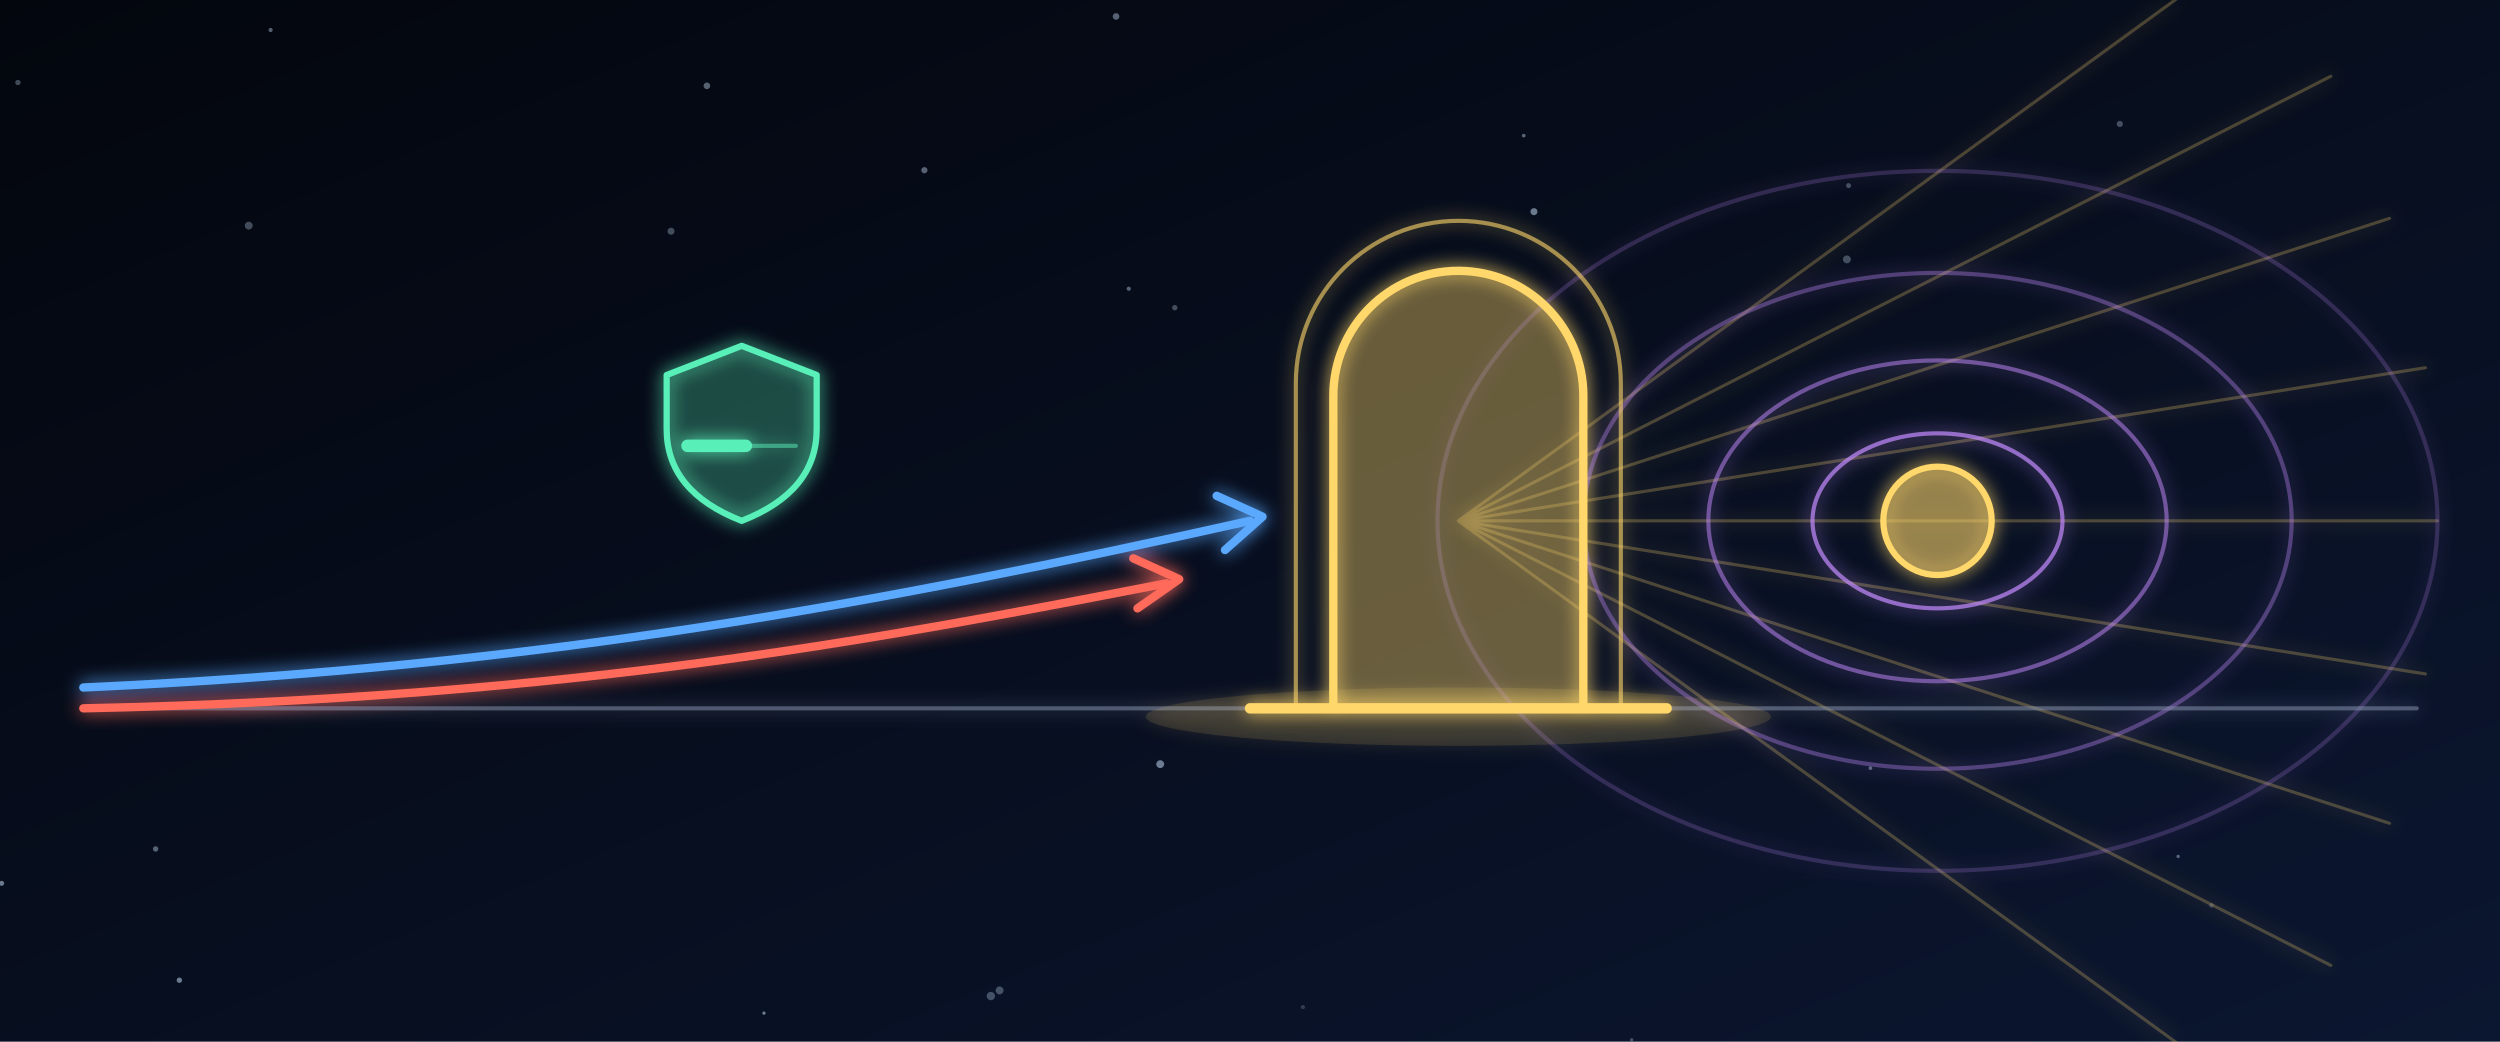
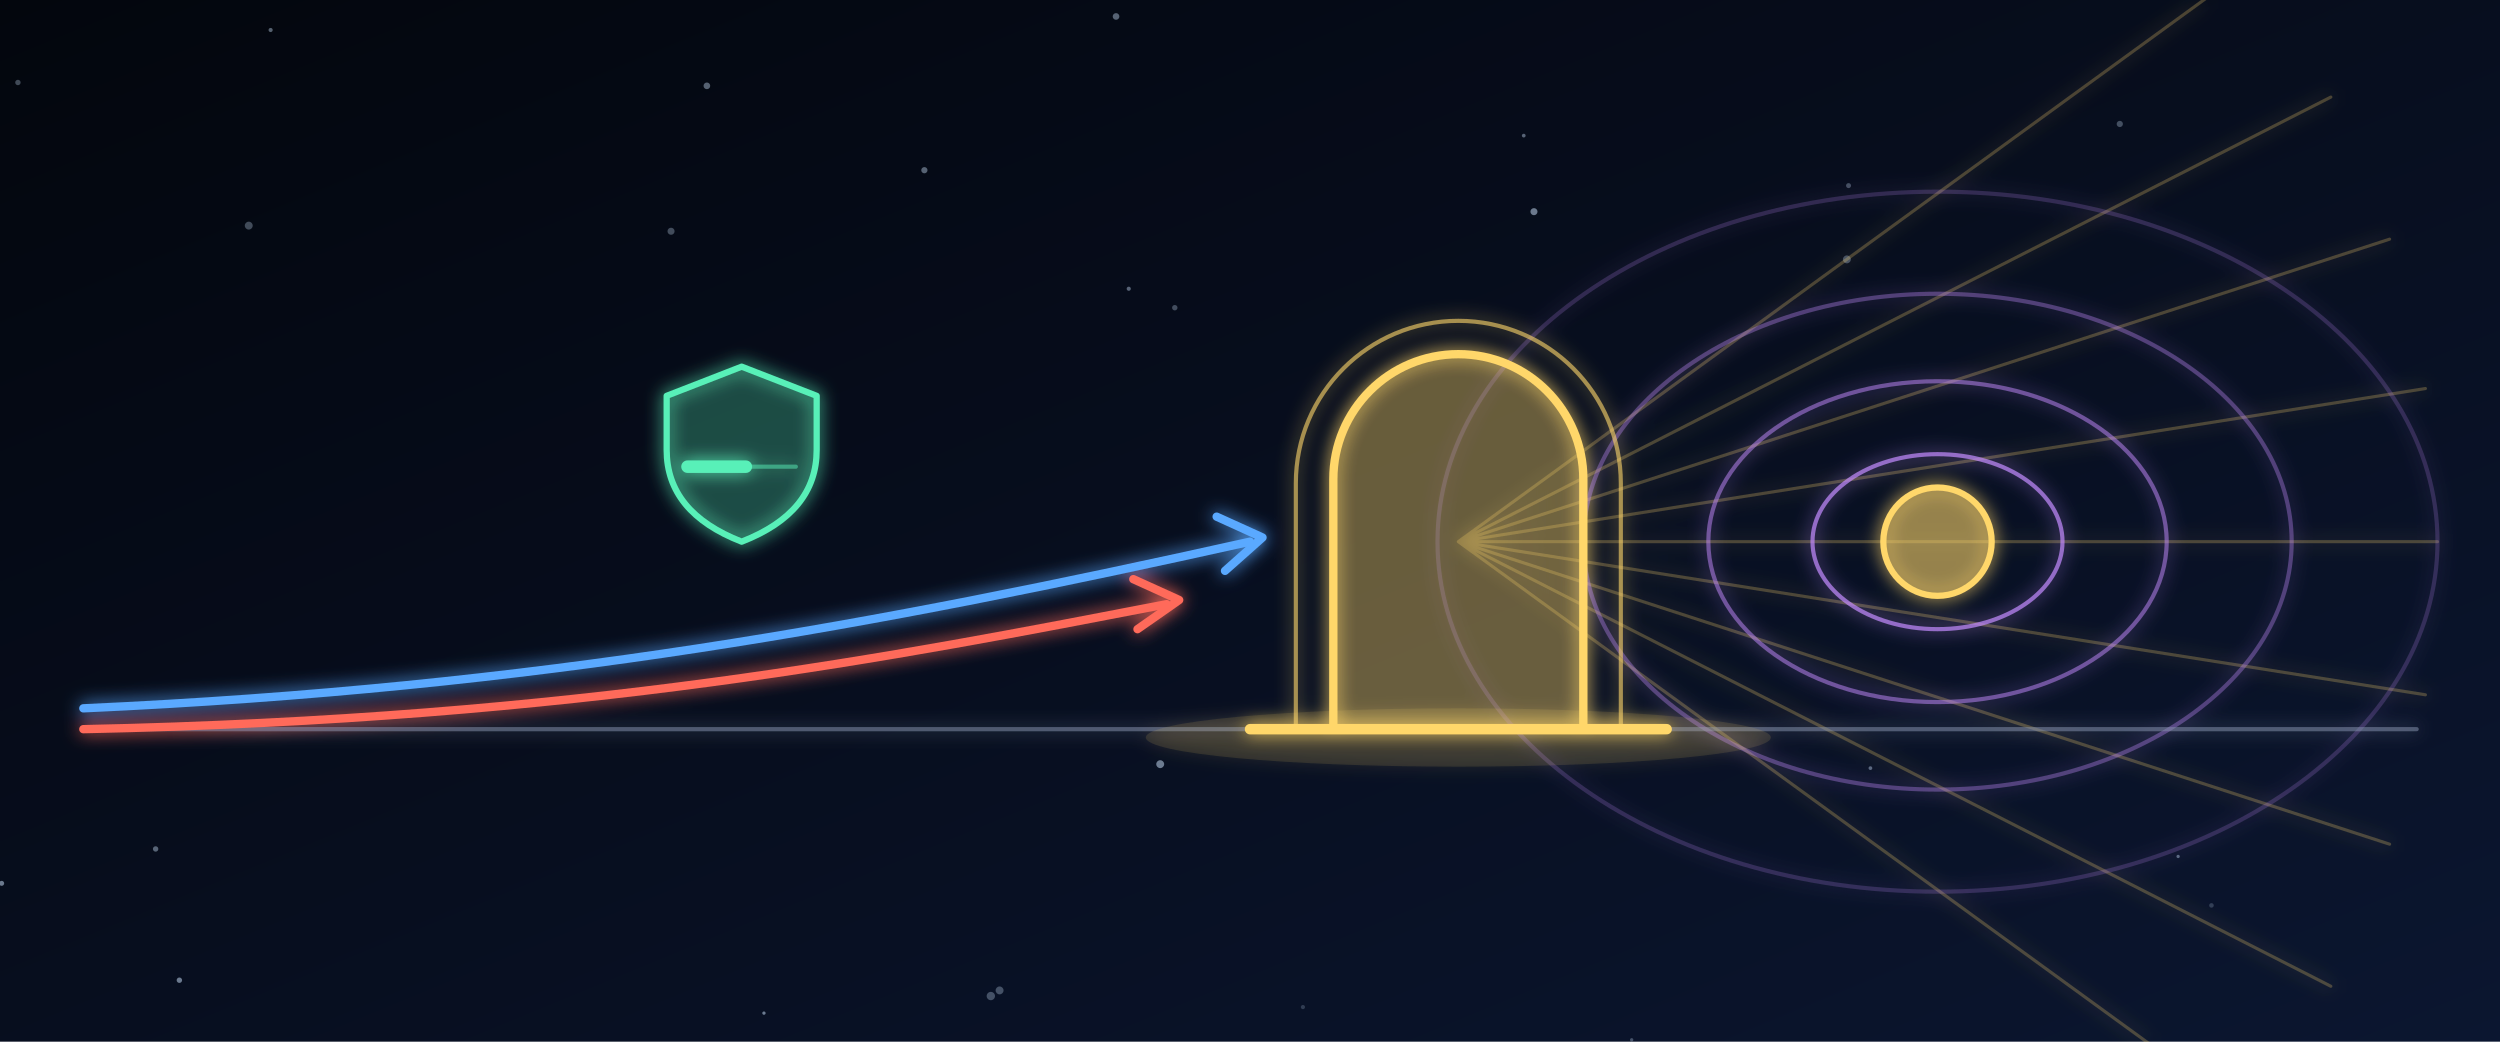
<svg xmlns="http://www.w3.org/2000/svg" viewBox="0 0 1200 500">
  <defs>
    <linearGradient id="bg" x1="0" y1="0" x2="1" y2="1">
      <stop offset="0" stop-color="#03060d" />
      <stop offset="1" stop-color="#0b1630" />
    </linearGradient>
    <filter id="glow" x="-20%" y="-20%" width="140%" height="140%">
      <feGaussianBlur stdDeviation="4" result="b" />
      <feMerge>
        <feMergeNode in="b" />
        <feMergeNode in="SourceGraphic" />
      </feMerge>
    </filter>
  </defs>
  <rect width="1200" height="500" fill="url(#bg)" />
  <g fill="#cfe6ff">
    <circle cx="0.8" cy="424" r="1.2" opacity="0.5" />
    <circle cx="322.1" cy="111" r="1.7" opacity="0.3" />
    <circle cx="897.8" cy="368.7" r="0.9" opacity="0.4" />
    <circle cx="736.3" cy="101.6" r="1.7" opacity="0.5" />
    <circle cx="886.5" cy="124.5" r="1.9" opacity="0.3" />
    <circle cx="443.7" cy="81.7" r="1.5" opacity="0.4" />
    <circle cx="129.9" cy="14.4" r="1" opacity="0.4" />
    <circle cx="1061.5" cy="434.6" r="1.1" opacity="0.2" />
    <circle cx="887.3" cy="89.1" r="1.2" opacity="0.3" />
    <circle cx="475.6" cy="478.1" r="2" opacity="0.3" />
    <circle cx="541.8" cy="138.6" r="1" opacity="0.4" />
    <circle cx="783.2" cy="499.1" r="0.8" opacity="0.3" />
    <circle cx="731.4" cy="65.1" r="0.9" opacity="0.4" />
    <circle cx="563.9" cy="147.7" r="1.3" opacity="0.3" />
    <circle cx="74.7" cy="407.5" r="1.3" opacity="0.4" />
    <circle cx="1045.5" cy="411.1" r="0.8" opacity="0.4" />
    <circle cx="1017.5" cy="59.5" r="1.5" opacity="0.3" />
    <circle cx="479.8" cy="475.4" r="1.9" opacity="0.3" />
    <circle cx="625.4" cy="483.4" r="1" opacity="0.2" />
    <circle cx="535.7" cy="7.9" r="1.6" opacity="0.4" />
    <circle cx="339.3" cy="41.2" r="1.6" opacity="0.4" />
    <circle cx="366.7" cy="486.3" r="0.8" opacity="0.5" />
    <circle cx="86.1" cy="470.5" r="1.3" opacity="0.5" />
    <circle cx="119.4" cy="108.3" r="1.9" opacity="0.3" />
    <circle cx="8.6" cy="39.6" r="1.3" opacity="0.3" />
    <circle cx="556.9" cy="366.8" r="1.9" opacity="0.5" />
  </g>
-   <g filter="url(#glow)" fill="none" stroke-width="3" stroke-linecap="round" stroke-linejoin="round">
+   <g filter="url(#glow)" transform="translate(0 10)" fill="none" stroke-width="3" stroke-linecap="round" stroke-linejoin="round">
    <path d="M700 250L1080.2 -26.3M700 250L1118.8 36.6M700 250L1147 104.8M700 250L1164.2 176.5M700 250L1170 250M700 250L1164.2 323.5M700 250L1147 395.2M700 250L1118.8 463.4M700 250L1080.2 526.3" stroke="#ffd76a" stroke-width="1.5" opacity="0.25" />
    <ellipse cx="930" cy="250" rx="60" ry="42" stroke="#c38bff" stroke-width="2" opacity="0.7" />
    <ellipse cx="930" cy="250" rx="110" ry="77" stroke="#c38bff" stroke-width="2" opacity="0.5" />
    <ellipse cx="930" cy="250" rx="170" ry="119" stroke="#c38bff" stroke-width="2" opacity="0.35" />
    <ellipse cx="930" cy="250" rx="240" ry="168" stroke="#c38bff" stroke-width="2" opacity="0.2" />
    <circle cx="930" cy="250" r="26" fill="#ffd76a" fill-opacity="0.35" stroke="#ffd76a" />
    <path d="M40 340H1160" stroke="#8b98b3" stroke-width="2" opacity="0.5" />
    <ellipse cx="700" cy="344" rx="150" ry="14" fill="#ffd76a" fill-opacity="0.12" stroke="none" />
-     <path d="M640 340V190a60 60 0 0 1 120 0V340" stroke="#ffd76a" stroke-width="4" fill="#ffd76a" fill-opacity="0.22" />
-     <path d="M622 340V184a78 78 0 0 1 156 0V340" stroke="#ffd76a" stroke-width="2" opacity="0.6" />
+     <path d="M640 340V220a60 60 0 0 1 120 0V340" stroke="#ffd76a" stroke-width="4" fill="#ffd76a" fill-opacity="0.22" />
+     <path d="M622 340V222a78 78 0 0 1 156 0V340" stroke="#ffd76a" stroke-width="2" opacity="0.6" />
    <path d="M600 340h200" stroke="#ffd76a" stroke-width="5" />
    <path d="M40 330C260 320 420 290 600 250" stroke="#5aa9ff" stroke-width="4" />
    <path d="M40 340C280 335 430 305 560 280" stroke="#ff6b5a" stroke-width="4" />
    <path d="M584 238l22 10 -18 16" stroke="#5aa9ff" stroke-width="4" />
    <path d="M544 268l22 10 -20 14" stroke="#ff6b5a" stroke-width="4" />
    <path d="M320 180l36 -14 36 14v26q0 30 -36 44q-36 -14 -36 -44z" stroke="#59f0b8" fill="#59f0b8" fill-opacity="0.15" />
    <path d="M330 214h52" stroke="#59f0b8" stroke-width="2" opacity="0.5" />
    <path d="M330 214h28" stroke="#59f0b8" stroke-width="6" />
  </g>
</svg>
